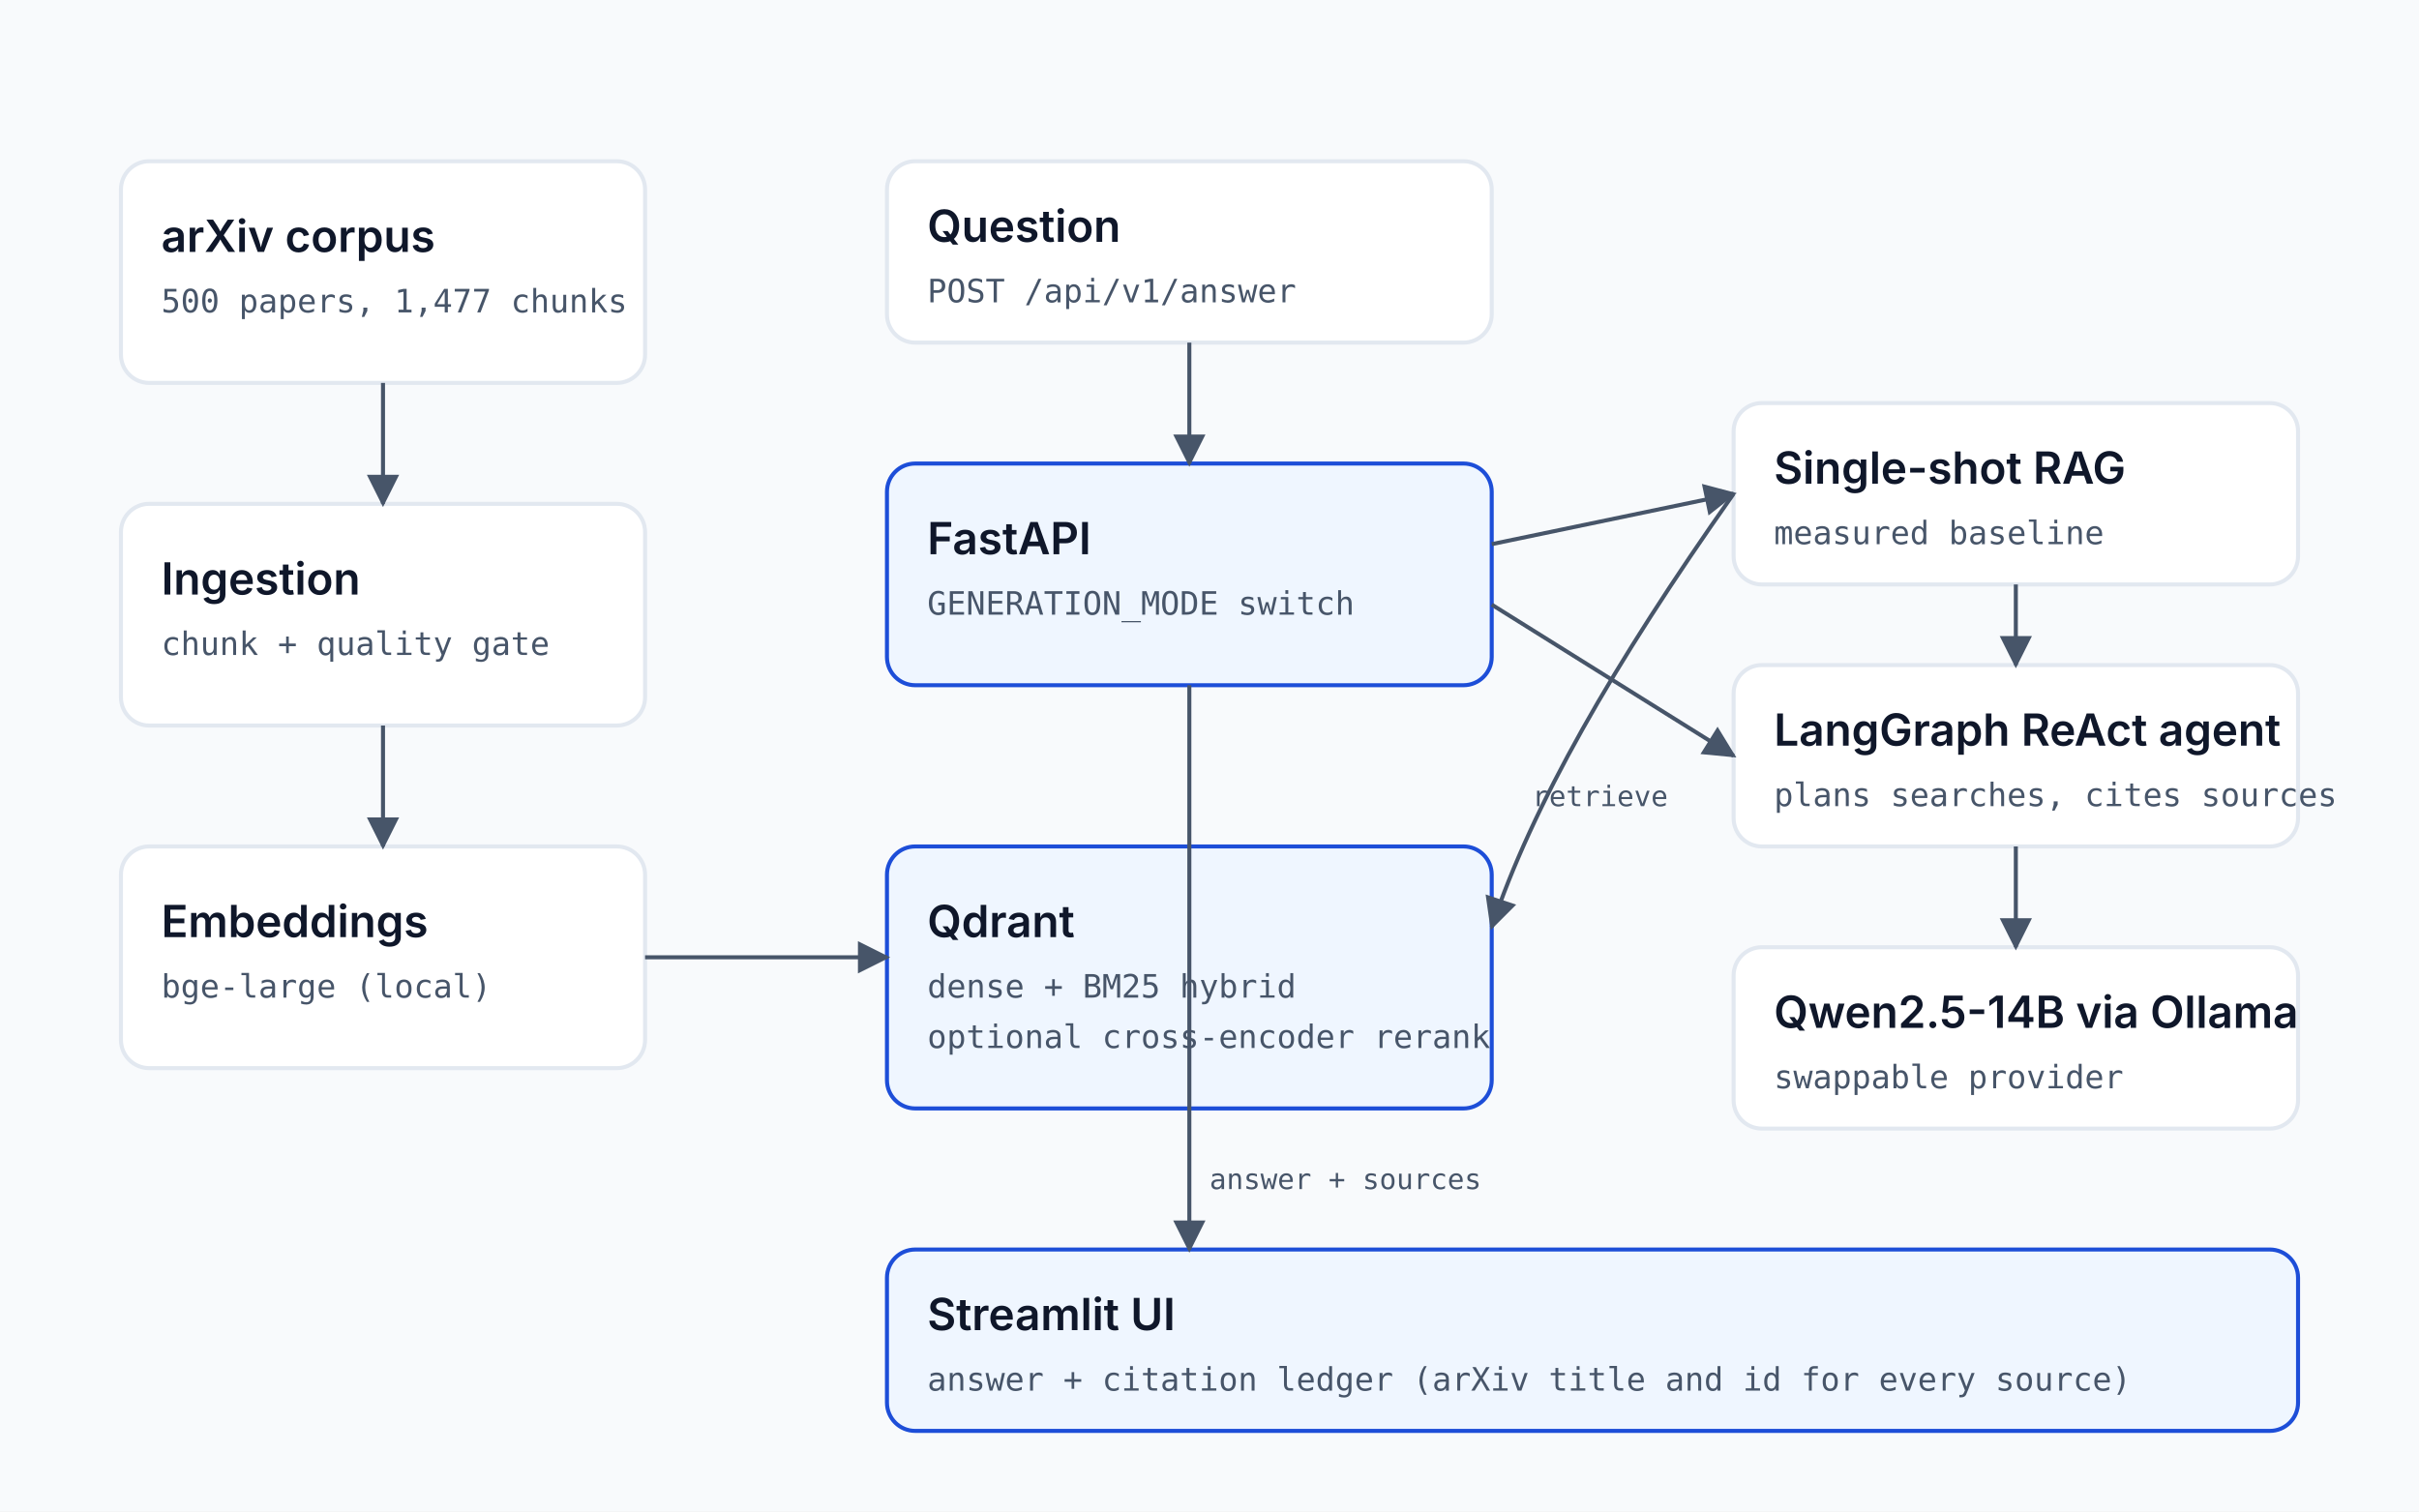
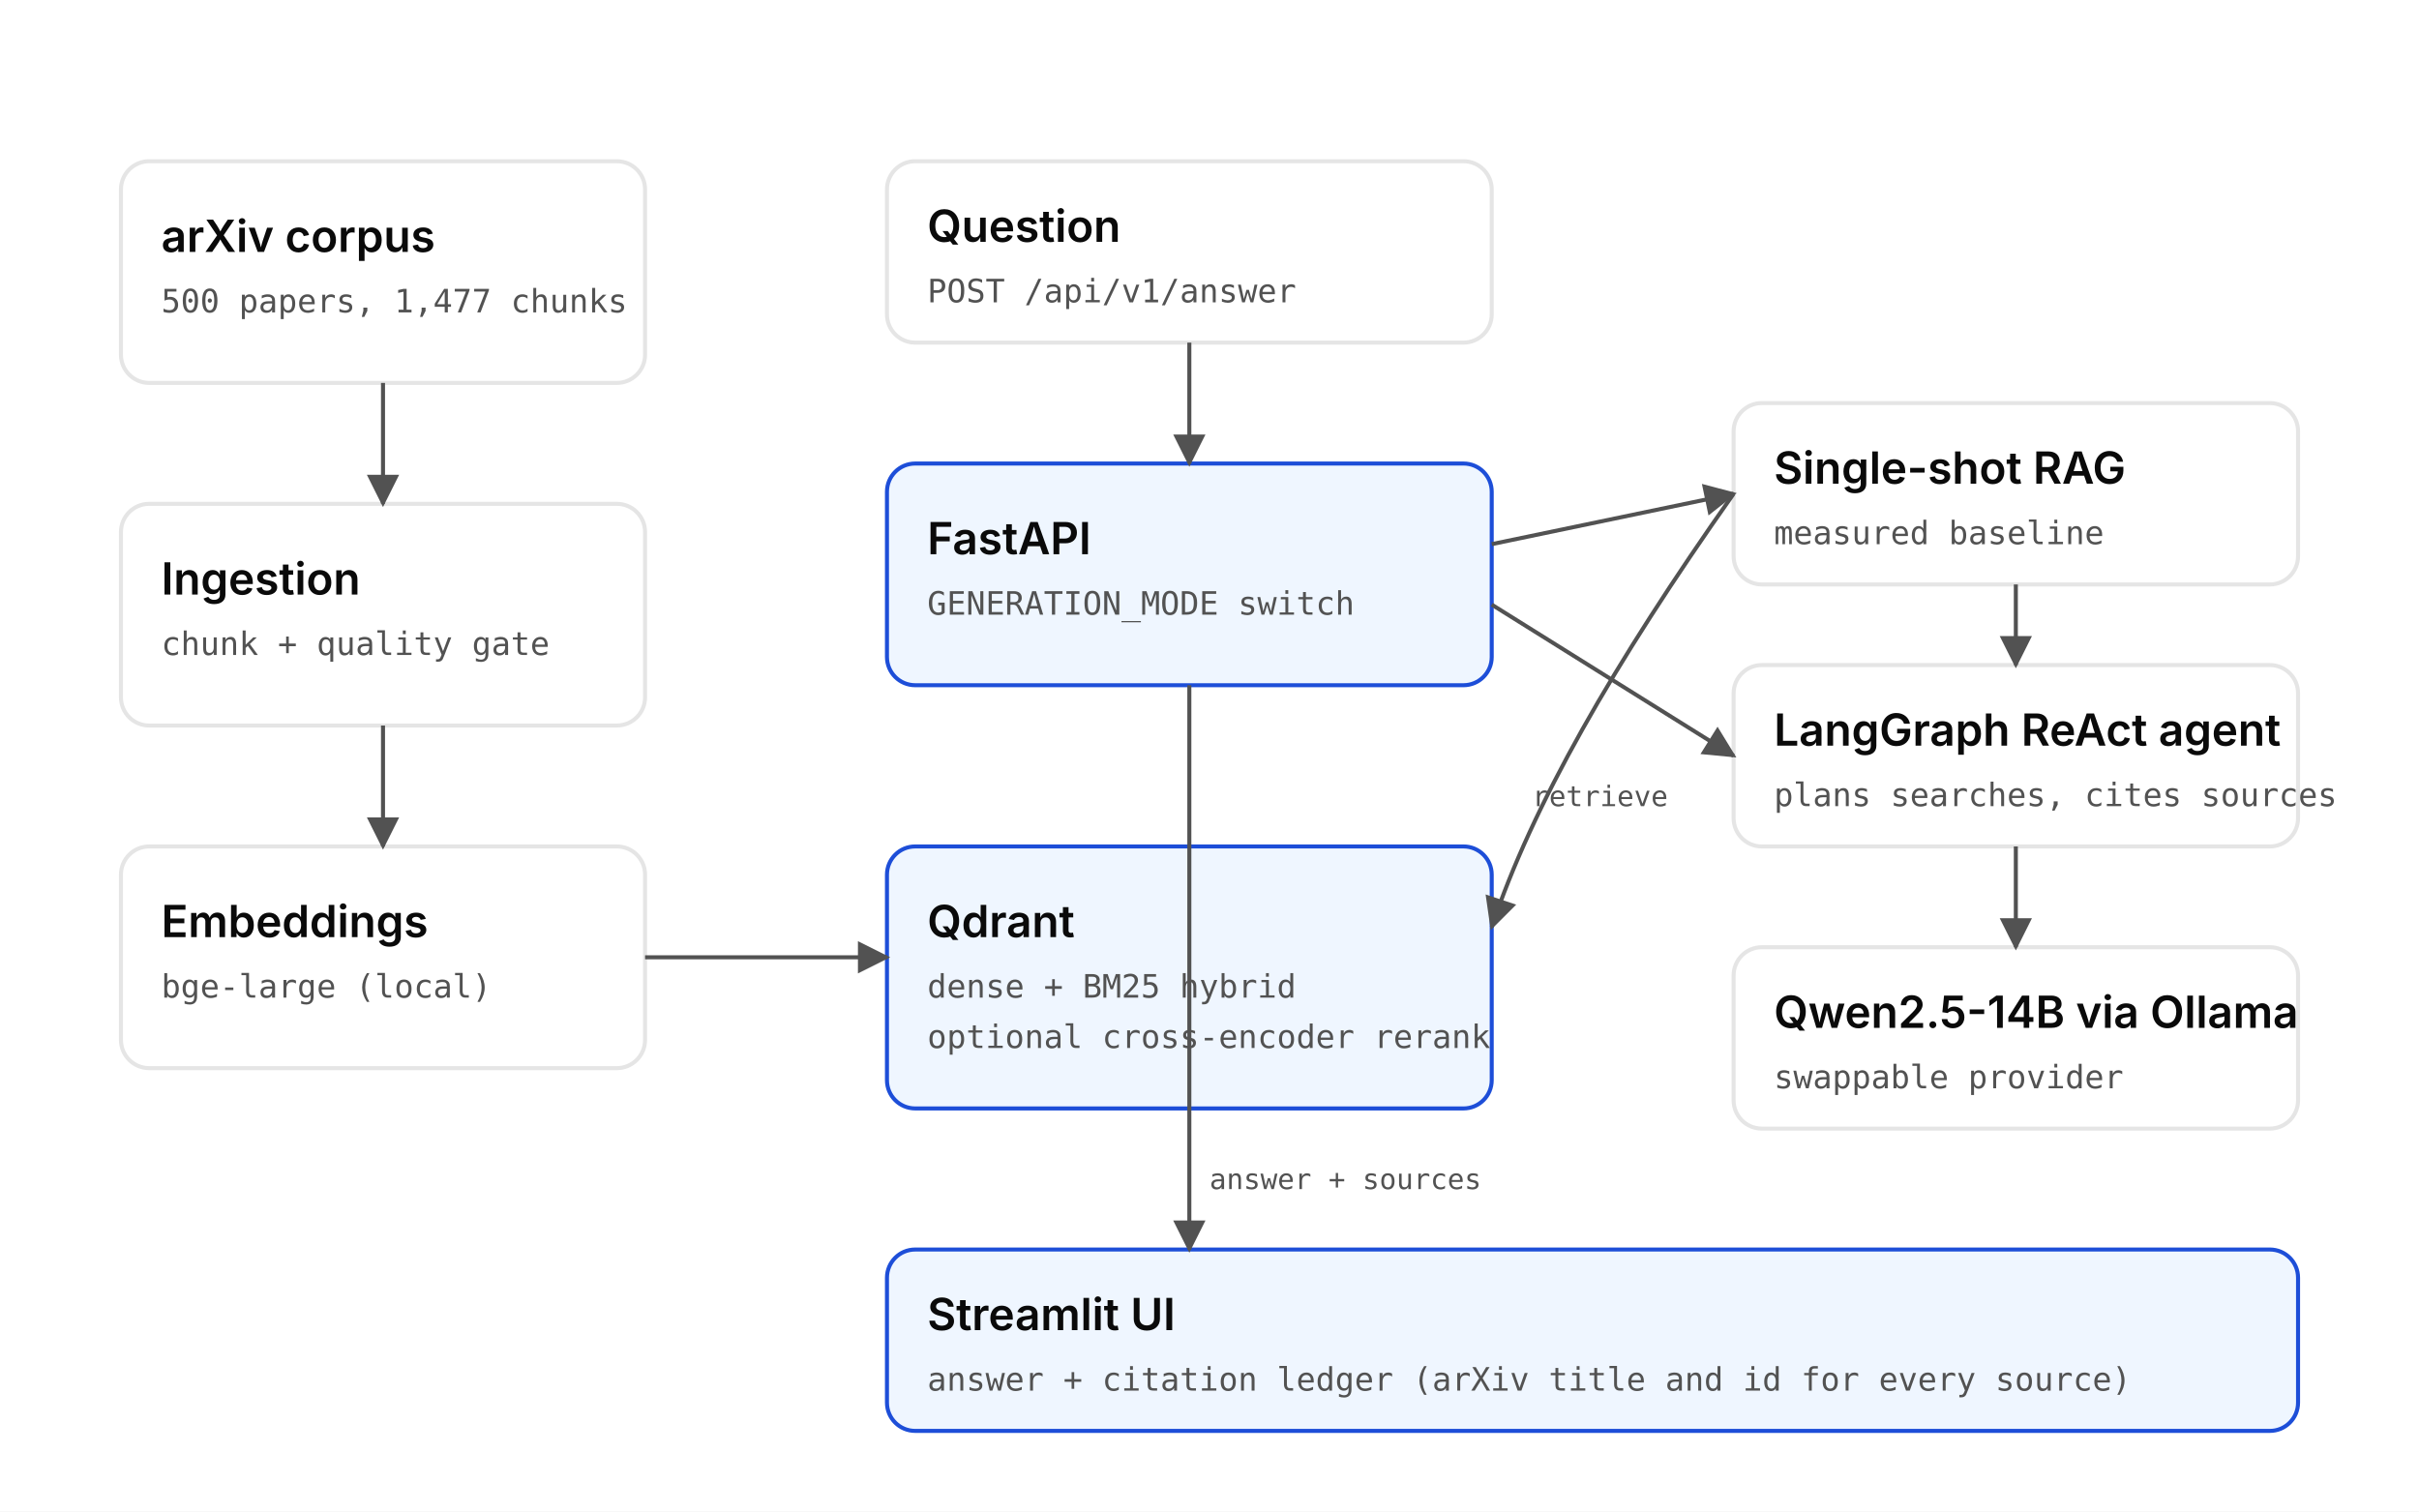
<svg xmlns="http://www.w3.org/2000/svg" viewBox="0 0 1200 750" role="img" aria-labelledby="t d">
  <defs>
    <marker id="arrow" viewBox="0 0 10 10" refX="9" refY="5" markerWidth="8" markerHeight="8" orient="auto-start-reverse">
-       <path d="M0,0 L10,5 L0,10 z" fill="#475569" />
+       <path d="M0,0 L10,5 L0,10 z" fill="#525252" />
    </marker>
    <style>
-       .box{fill:#fff;stroke:#e2e8f0;stroke-width:2;rx:14}
+       .box{fill:#fff;stroke:#e5e5e5;stroke-width:2;rx:14}
      .accent{fill:#eff6ff;stroke:#1d4ed8}
-       .label{font:600 22px Inter,system-ui,sans-serif;fill:#0f172a}
-       .sub{font:16px "IBM Plex Mono",ui-monospace,monospace;fill:#475569}
-       .edge{stroke:#475569;stroke-width:2;fill:none;marker-end:url(#arrow)}
-       .edgelabel{font:14px "IBM Plex Mono",ui-monospace,monospace;fill:#475569}
+       .label{font:600 22px Inter,system-ui,sans-serif;fill:#0a0a0a}
+       .sub{font:16px "IBM Plex Mono",ui-monospace,monospace;fill:#525252}
+       .edge{stroke:#525252;stroke-width:2;fill:none;marker-end:url(#arrow)}
+       .edgelabel{font:14px "IBM Plex Mono",ui-monospace,monospace;fill:#525252}
    </style>
  </defs>
-   <rect width="1200" height="750" fill="#f8fafc" />
+   <rect width="1200" height="750" fill="#ffffff" />
  <rect class="box" x="60" y="80" width="260" height="110" />
  <text class="label" x="80" y="125">arXiv corpus</text>
  <text class="sub" x="80" y="155">500 papers, 1,477 chunks</text>
  <rect class="box" x="60" y="250" width="260" height="110" />
  <text class="label" x="80" y="295">Ingestion</text>
  <text class="sub" x="80" y="325">chunk + quality gate</text>
  <rect class="box" x="60" y="420" width="260" height="110" />
  <text class="label" x="80" y="465">Embeddings</text>
  <text class="sub" x="80" y="495">bge-large (local)</text>
  <rect class="box accent" x="440" y="420" width="300" height="130" />
  <text class="label" x="460" y="465">Qdrant</text>
  <text class="sub" x="460" y="495">dense + BM25 hybrid</text>
  <text class="sub" x="460" y="520">optional cross-encoder rerank</text>
  <rect class="box" x="440" y="80" width="300" height="90" />
  <text class="label" x="460" y="120">Question</text>
  <text class="sub" x="460" y="150">POST /api/v1/answer</text>
  <rect class="box accent" x="440" y="230" width="300" height="110" />
  <text class="label" x="460" y="275">FastAPI</text>
  <text class="sub" x="460" y="305">GENERATION_MODE switch</text>
  <rect class="box" x="860" y="200" width="280" height="90" />
  <text class="label" x="880" y="240">Single-shot RAG</text>
  <text class="sub" x="880" y="270">measured baseline</text>
  <rect class="box" x="860" y="330" width="280" height="90" />
  <text class="label" x="880" y="370">LangGraph ReAct agent</text>
  <text class="sub" x="880" y="400">plans searches, cites sources</text>
  <rect class="box" x="860" y="470" width="280" height="90" />
  <text class="label" x="880" y="510">Qwen2.5-14B via Ollama</text>
  <text class="sub" x="880" y="540">swappable provider</text>
  <rect class="box accent" x="440" y="620" width="700" height="90" />
  <text class="label" x="460" y="660">Streamlit UI</text>
  <text class="sub" x="460" y="690">answer + citation ledger (arXiv title and id for every source)</text>
  <path class="edge" d="M190,190 L190,250" />
  <path class="edge" d="M190,360 L190,420" />
  <path class="edge" d="M320,475 L440,475" />
  <path class="edge" d="M590,170 L590,230" />
  <path class="edge" d="M740,270 L860,245" />
  <path class="edge" d="M740,300 L860,375" />
  <path class="edge" d="M860,245 C800,330 760,400 740,460" />
  <text class="edgelabel" x="760" y="400">retrieve</text>
  <path class="edge" d="M1000,420 L1000,470" />
  <path class="edge" d="M1000,290 L1000,330" />
  <path class="edge" d="M590,340 L590,620" />
  <text class="edgelabel" x="600" y="590">answer + sources</text>
</svg>
